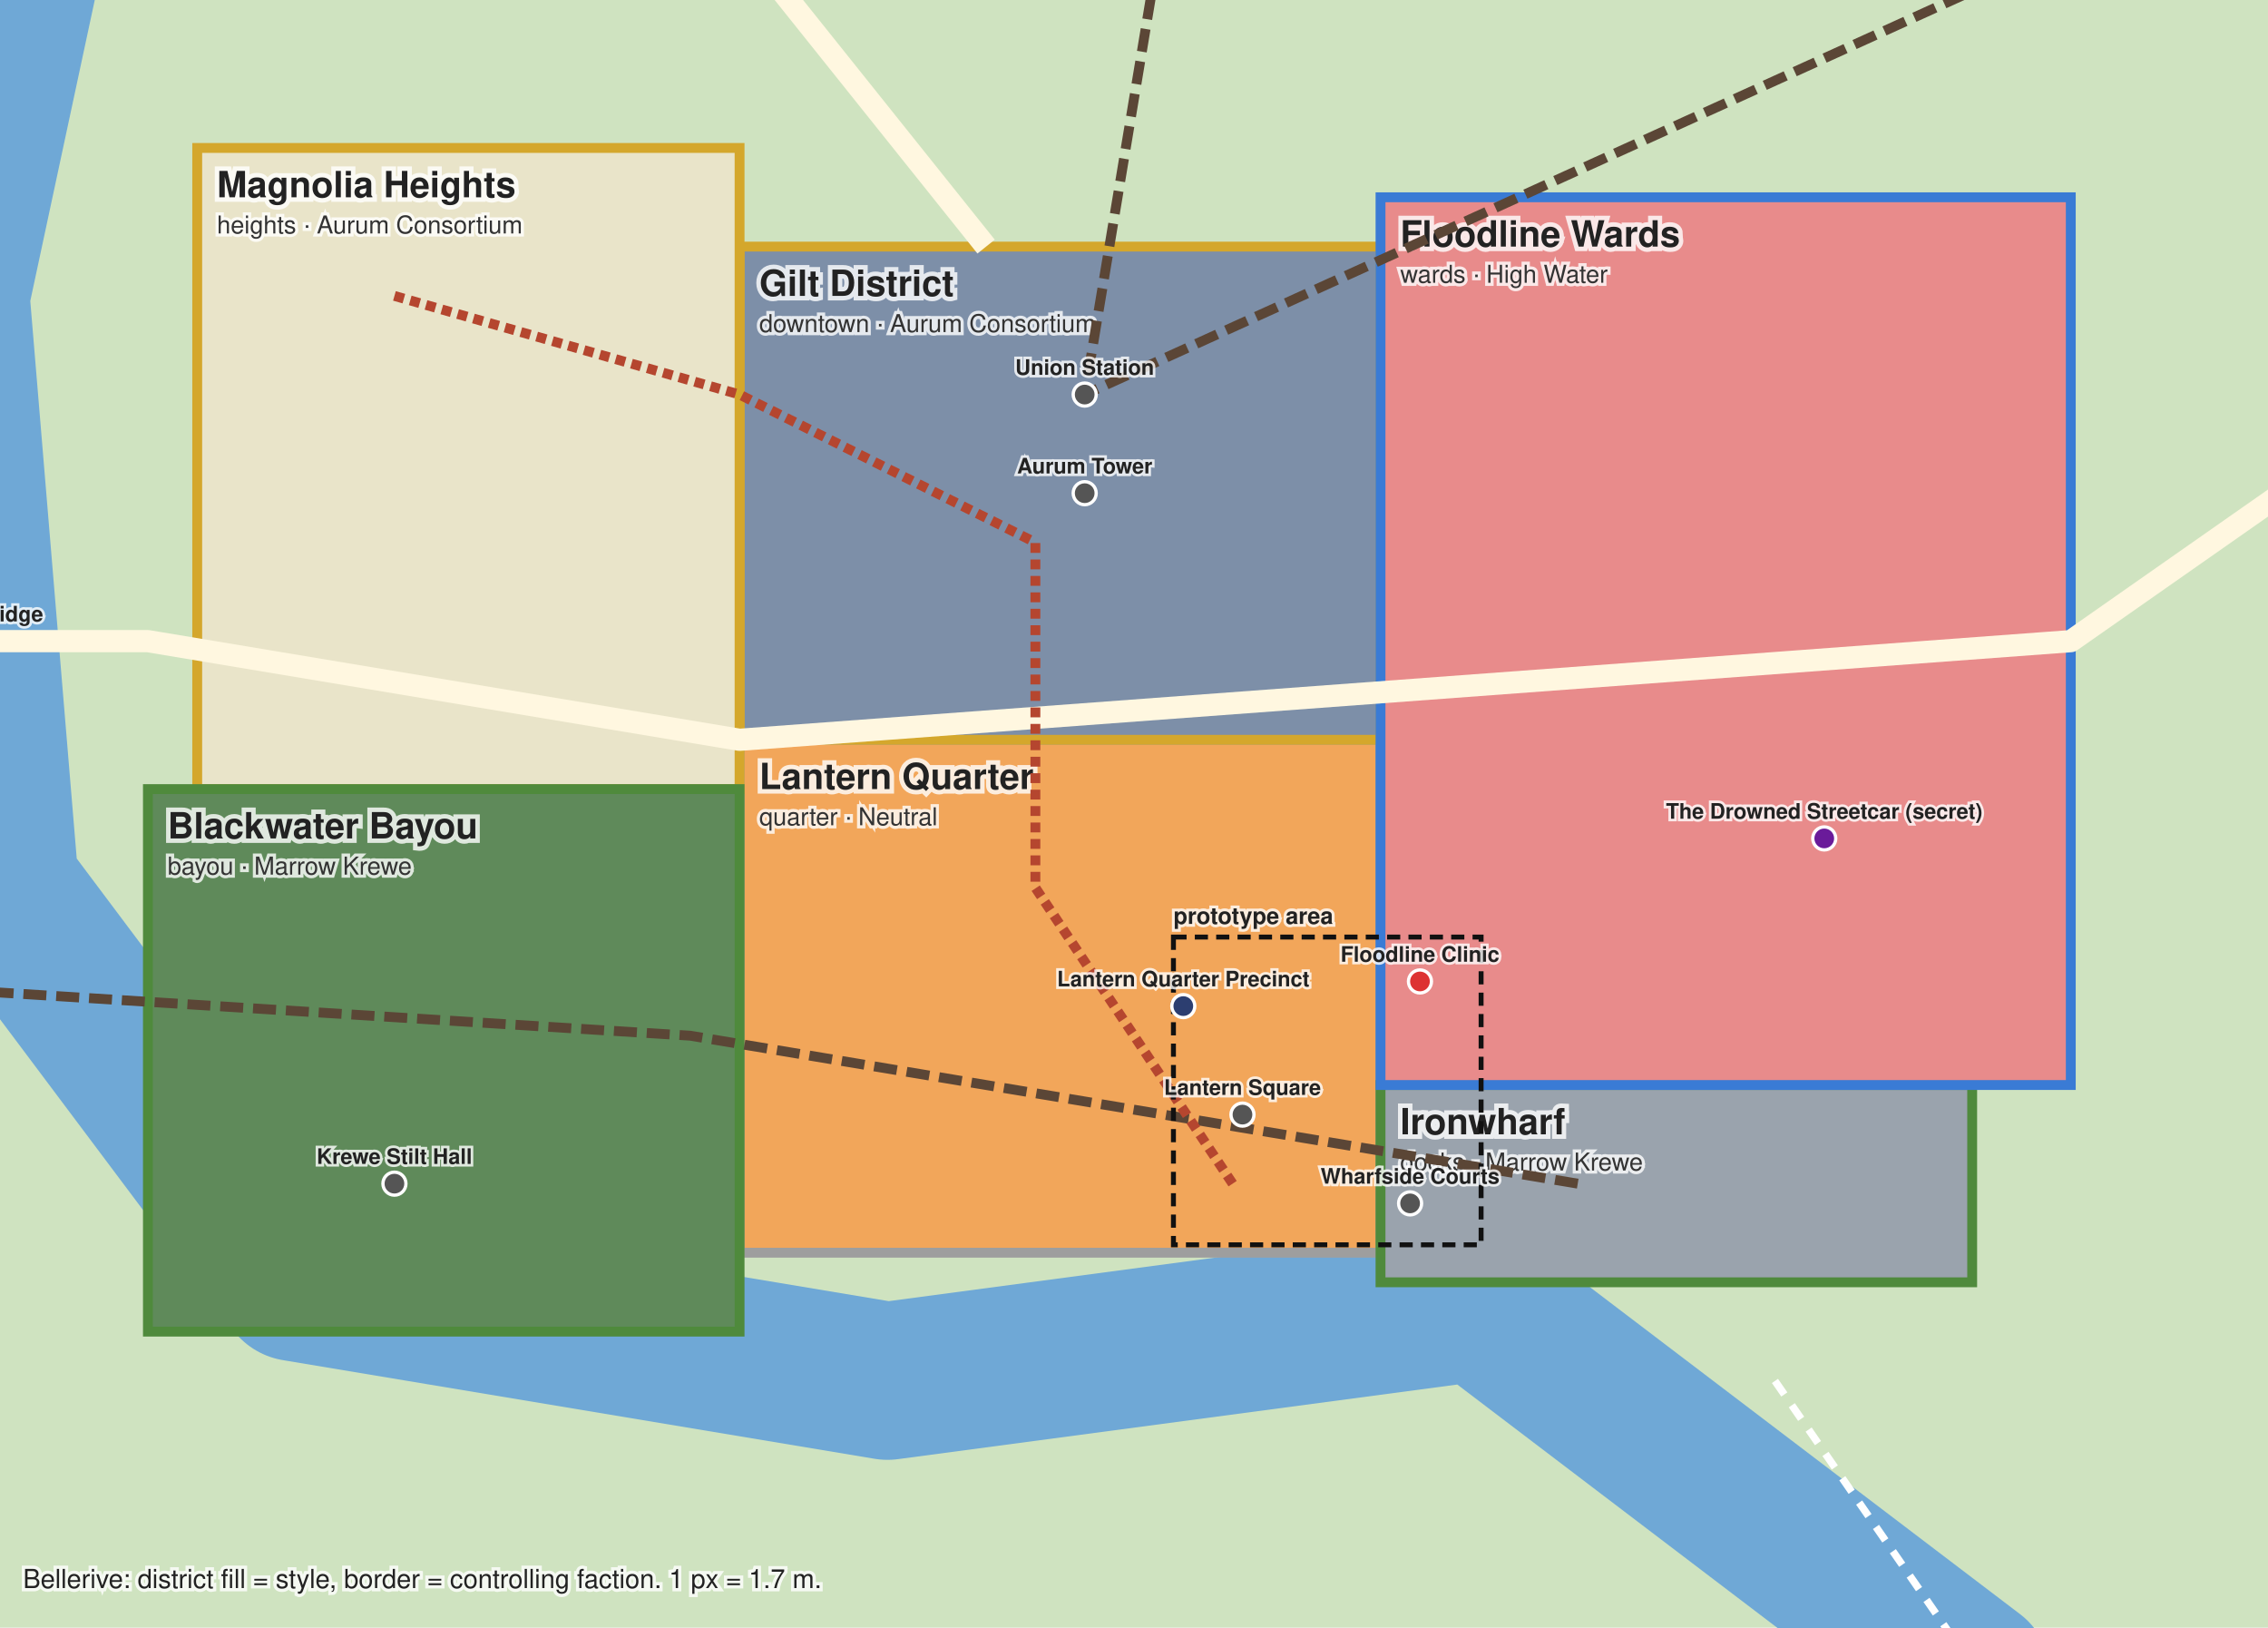
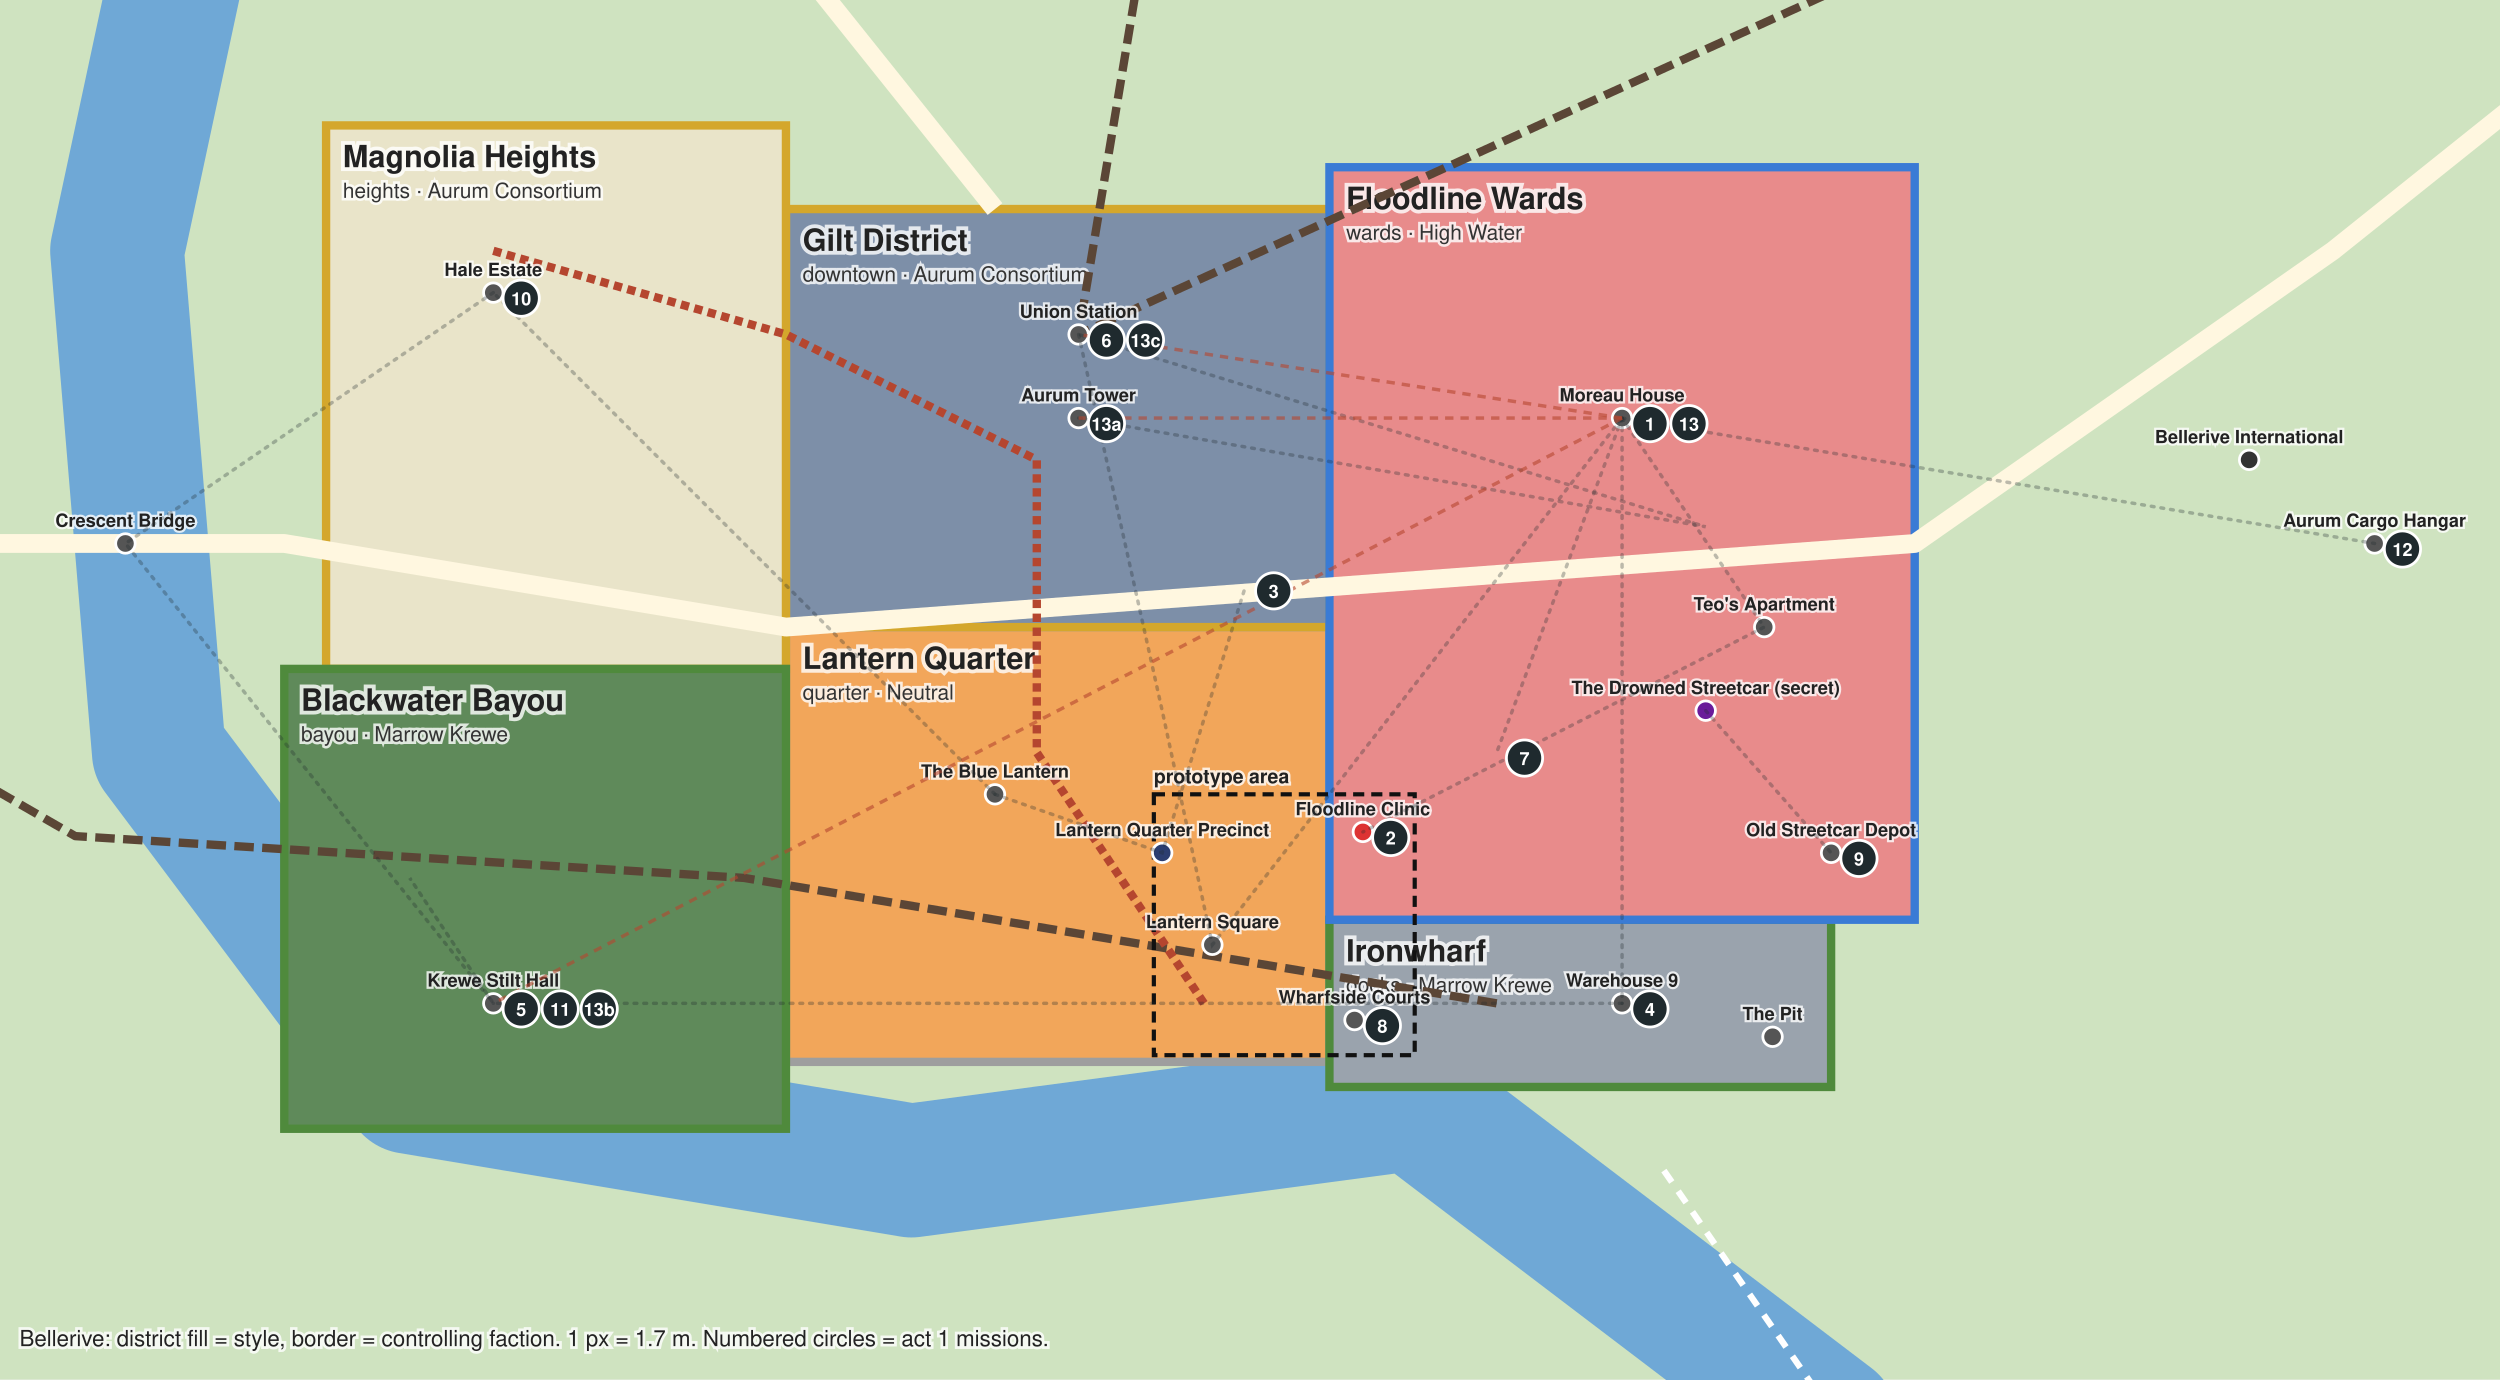
- <svg xmlns="http://www.w3.org/2000/svg" viewBox="0 0 1380 990" width="1380" height="990">
-   <rect width="1380.0" height="990.0" fill="#cfe3c0" />
-   <polygon points="-2040.0,1320.0 -1320.0,1110.0 -480.0,1170.0 120.0,1380.0 1320.0,1350.0 1800.0,960.0 2100.0,480.0 2340.0,-240.0 2520.0,-1140.0 2760.0,-1560.0 2760.0,1560.0 -2040.0,1560.0" fill="#6fa8d6" />
-   <polygon points="-180.0,-1020.0 60.0,-1170.0 420.0,-1110.0 540.0,-870.0 330.0,-630.0 0.0,-660.0" fill="#6fa8d6" />
-   <polyline points="180.0,-660.0 60.0,-240.0 -30.0,180.0 0.0,540.0 180.0,780.0 540.0,840.0 900.0,792.0 1200.0,1020.0 1380.0,1350.0" fill="none" stroke="#6fa8d6" stroke-width="96.0" stroke-linejoin="round" />
-   <rect x="450.0" y="450.0" width="390.0" height="312.0" fill="#f2a65a" stroke="#9e9e9e" stroke-width="6" data-kind="district" data-id="lantern_quarter" data-phase="1" />
-   <text x="462.0" y="480.0" font-size="22" font-weight="800" fill="#222" text-anchor="start" font-family="Helvetica, Arial, sans-serif" paint-order="stroke" stroke="#fff" stroke-width="5.5" stroke-opacity="0.8">Lantern Quarter</text>
-   <text x="462.0" y="502.0" font-size="15" font-weight="500" fill="#333" text-anchor="start" font-family="Helvetica, Arial, sans-serif" paint-order="stroke" stroke="#fff" stroke-width="3.8" stroke-opacity="0.8">quarter · Neutral</text>
-   <rect x="840.0" y="660.0" width="360.0" height="120.0" fill="#9aa3ad" stroke="#4f8a3c" stroke-width="6" data-kind="district" data-id="ironwharf" data-phase="1" />
-   <text x="852.0" y="690.0" font-size="22" font-weight="800" fill="#222" text-anchor="start" font-family="Helvetica, Arial, sans-serif" paint-order="stroke" stroke="#fff" stroke-width="5.5" stroke-opacity="0.8">Ironwharf</text>
-   <text x="852.0" y="712.0" font-size="15" font-weight="500" fill="#333" text-anchor="start" font-family="Helvetica, Arial, sans-serif" paint-order="stroke" stroke="#fff" stroke-width="3.8" stroke-opacity="0.8">docks · Marrow Krewe</text>
-   <rect x="450.0" y="150.0" width="390.0" height="300.0" fill="#7d8fa8" stroke="#d4a72c" stroke-width="6" data-kind="district" data-id="gilt_district" data-phase="1" />
-   <text x="462.0" y="180.0" font-size="22" font-weight="800" fill="#222" text-anchor="start" font-family="Helvetica, Arial, sans-serif" paint-order="stroke" stroke="#fff" stroke-width="5.5" stroke-opacity="0.8">Gilt District</text>
-   <text x="462.0" y="202.0" font-size="15" font-weight="500" fill="#333" text-anchor="start" font-family="Helvetica, Arial, sans-serif" paint-order="stroke" stroke="#fff" stroke-width="3.8" stroke-opacity="0.8">downtown · Aurum Consortium</text>
-   <rect x="120.0" y="90.0" width="330.0" height="390.0" fill="#e9e4c9" stroke="#d4a72c" stroke-width="6" data-kind="district" data-id="magnolia_heights" data-phase="1" />
-   <text x="132.0" y="120.0" font-size="22" font-weight="800" fill="#222" text-anchor="start" font-family="Helvetica, Arial, sans-serif" paint-order="stroke" stroke="#fff" stroke-width="5.5" stroke-opacity="0.8">Magnolia Heights</text>
-   <text x="132.0" y="142.0" font-size="15" font-weight="500" fill="#333" text-anchor="start" font-family="Helvetica, Arial, sans-serif" paint-order="stroke" stroke="#fff" stroke-width="3.8" stroke-opacity="0.8">heights · Aurum Consortium</text>
-   <rect x="840.0" y="120.0" width="420.0" height="540.0" fill="#e88b8b" stroke="#3a7bd5" stroke-width="6" data-kind="district" data-id="floodline_wards" data-phase="1" />
-   <text x="852.0" y="150.0" font-size="22" font-weight="800" fill="#222" text-anchor="start" font-family="Helvetica, Arial, sans-serif" paint-order="stroke" stroke="#fff" stroke-width="5.5" stroke-opacity="0.8">Floodline Wards</text>
-   <text x="852.0" y="172.0" font-size="15" font-weight="500" fill="#333" text-anchor="start" font-family="Helvetica, Arial, sans-serif" paint-order="stroke" stroke="#fff" stroke-width="3.8" stroke-opacity="0.8">wards · High Water</text>
-   <rect x="90.0" y="480.0" width="360.0" height="330.0" fill="#5f8a5a" stroke="#4f8a3c" stroke-width="6" data-kind="district" data-id="blackwater_bayou" data-phase="1" />
-   <text x="102.0" y="510.0" font-size="22" font-weight="800" fill="#222" text-anchor="start" font-family="Helvetica, Arial, sans-serif" paint-order="stroke" stroke="#fff" stroke-width="5.5" stroke-opacity="0.8">Blackwater Bayou</text>
-   <text x="102.0" y="532.0" font-size="15" font-weight="500" fill="#333" text-anchor="start" font-family="Helvetica, Arial, sans-serif" paint-order="stroke" stroke="#fff" stroke-width="3.8" stroke-opacity="0.8">bayou · Marrow Krewe</text>
-   <polyline points="-1980.0,630.0 -1140.0,510.0 -480.0,390.0 90.0,390.0 450.0,450.0 1260.0,390.0 1560.0,180.0 1860.0,-60.0 2010.0,-300.0" fill="none" stroke="#fff7e0" stroke-width="13.5" stroke-linejoin="round" />
-   <polyline points="-1260.0,-870.0 -870.0,-630.0 -450.0,-810.0 -120.0,-450.0 360.0,-150.0 600.0,150.0" fill="none" stroke="#fff7e0" stroke-width="13.5" stroke-linejoin="round" />
-   <polyline points="-810.0,-1500.0 -420.0,-1560.0 60.0,-1470.0 660.0,-1170.0 1260.0,-1050.0 1740.0,-870.0" fill="none" stroke="#fff7e0" stroke-width="13.5" stroke-linejoin="round" />
-   <polyline points="-1290.0,-1020.0 -870.0,-630.0 -240.0,-390.0 570.0,-690.0 720.0,-120.0 660.0,240.0 1320.0,-60.0 1800.0,-480.0 2070.0,-660.0" fill="none" stroke="#5b4636" stroke-width="6.0" stroke-linejoin="round" stroke-dasharray="14 6" />
-   <polyline points="960.0,720.0 420.0,630.0 -60.0,600.0 -840.0,150.0 -1560.0,-420.0" fill="none" stroke="#5b4636" stroke-width="6.0" stroke-linejoin="round" stroke-dasharray="14 6" />
-   <polyline points="750.0,720.0 630.0,540.0 630.0,330.0 450.0,240.0 240.0,180.0" fill="none" stroke="#b5462f" stroke-width="6.0" stroke-linejoin="round" stroke-dasharray="6 4" />
-   <polyline points="1830.0,-270.0 2070.0,-630.0 2250.0,-810.0" fill="none" stroke="#7b4fa0" stroke-width="6.0" stroke-linejoin="round" stroke-dasharray="6 4" />
-   <polyline points="-1290.0,-1560.0 -1290.0,-960.0" fill="none" stroke="#7b4fa0" stroke-width="6.0" stroke-linejoin="round" stroke-dasharray="6 4" />
-   <polyline points="2130.0,-150.0 2250.0,360.0 2190.0,960.0" fill="none" stroke="#ffffff" stroke-width="4.5" stroke-linejoin="round" stroke-dasharray="10 8" />
-   <polyline points="1080.0,840.0 1350.0,1230.0 1800.0,1230.0 2010.0,1110.0" fill="none" stroke="#ffffff" stroke-width="4.5" stroke-linejoin="round" stroke-dasharray="10 8" />
-   <rect x="714.0" y="570.0" width="187.2" height="187.2" fill="none" stroke="#111" stroke-width="3" stroke-dasharray="8 5" />
-   <text x="714.0" y="562.0" font-size="14" font-weight="700" fill="#222" text-anchor="start" font-family="Helvetica, Arial, sans-serif" paint-order="stroke" stroke="#fff" stroke-width="3.5" stroke-opacity="0.8">prototype area</text>
-   <circle cx="720.0" cy="612.0" r="7" fill="#2c3e70" stroke="#fff" stroke-width="2" data-kind="landmark" data-id="bpd_lantern" data-phase="1" />
-   <text x="720.0" y="600.0" font-size="13" font-weight="600" fill="#222" text-anchor="middle" font-family="Helvetica, Arial, sans-serif" paint-order="stroke" stroke="#fff" stroke-width="3.2" stroke-opacity="0.8">Lantern Quarter Precinct</text>
-   <circle cx="756.0" cy="678.0" r="7" fill="#555" stroke="#fff" stroke-width="2" data-kind="landmark" data-id="lantern_square" data-phase="1" />
-   <text x="756.0" y="666.0" font-size="13" font-weight="600" fill="#222" text-anchor="middle" font-family="Helvetica, Arial, sans-serif" paint-order="stroke" stroke="#fff" stroke-width="3.2" stroke-opacity="0.8">Lantern Square</text>
-   <circle cx="864.0" cy="597.0" r="7" fill="#d33" stroke="#fff" stroke-width="2" data-kind="landmark" data-id="floodline_clinic" data-phase="1" />
-   <text x="864.0" y="585.0" font-size="13" font-weight="600" fill="#222" text-anchor="middle" font-family="Helvetica, Arial, sans-serif" paint-order="stroke" stroke="#fff" stroke-width="3.2" stroke-opacity="0.8">Floodline Clinic</text>
-   <circle cx="858.0" cy="732.0" r="7" fill="#555" stroke="#fff" stroke-width="2" data-kind="landmark" data-id="wharfside_courts" data-phase="1" />
-   <text x="858.0" y="720.0" font-size="13" font-weight="600" fill="#222" text-anchor="middle" font-family="Helvetica, Arial, sans-serif" paint-order="stroke" stroke="#fff" stroke-width="3.2" stroke-opacity="0.8">Wharfside Courts</text>
-   <circle cx="660.0" cy="300.0" r="7" fill="#555" stroke="#fff" stroke-width="2" data-kind="landmark" data-id="aurum_tower" data-phase="1" />
-   <text x="660.0" y="288.0" font-size="13" font-weight="600" fill="#222" text-anchor="middle" font-family="Helvetica, Arial, sans-serif" paint-order="stroke" stroke="#fff" stroke-width="3.2" stroke-opacity="0.8">Aurum Tower</text>
-   <circle cx="660.0" cy="240.0" r="7" fill="#555" stroke="#fff" stroke-width="2" data-kind="landmark" data-id="union_station" data-phase="1" />
-   <text x="660.0" y="228.0" font-size="13" font-weight="600" fill="#222" text-anchor="middle" font-family="Helvetica, Arial, sans-serif" paint-order="stroke" stroke="#fff" stroke-width="3.2" stroke-opacity="0.8">Union Station</text>
-   <circle cx="-24.0" cy="390.0" r="7" fill="#555" stroke="#fff" stroke-width="2" data-kind="landmark" data-id="crescent_bridge" data-phase="1" />
-   <text x="-24.0" y="378.0" font-size="13" font-weight="600" fill="#222" text-anchor="middle" font-family="Helvetica, Arial, sans-serif" paint-order="stroke" stroke="#fff" stroke-width="3.2" stroke-opacity="0.8">Crescent Bridge</text>
-   <circle cx="240.0" cy="720.0" r="7" fill="#555" stroke="#fff" stroke-width="2" data-kind="landmark" data-id="krewe_hall" data-phase="1" />
-   <text x="240.0" y="708.0" font-size="13" font-weight="600" fill="#222" text-anchor="middle" font-family="Helvetica, Arial, sans-serif" paint-order="stroke" stroke="#fff" stroke-width="3.2" stroke-opacity="0.8">Krewe Stilt Hall</text>
-   <circle cx="1110.0" cy="510.0" r="7" fill="#6a1b9a" stroke="#fff" stroke-width="2" data-kind="landmark" data-id="drowned_streetcar" data-phase="1" />
-   <text x="1110.0" y="498.0" font-size="13" font-weight="600" fill="#222" text-anchor="middle" font-family="Helvetica, Arial, sans-serif" paint-order="stroke" stroke="#fff" stroke-width="3.2" stroke-opacity="0.8">The Drowned Streetcar (secret)</text>
-   <text x="14.0" y="966.0" font-size="16" font-weight="500" fill="#222" text-anchor="start" font-family="Helvetica, Arial, sans-serif" paint-order="stroke" stroke="#fff" stroke-width="4.0" stroke-opacity="0.8">Bellerive: district fill = style, border = controlling faction. 1 px = 1.7 m.</text>
+ <svg xmlns="http://www.w3.org/2000/svg" viewBox="0 0 1794 990" width="1794" height="990">
+   <rect width="1794.0" height="990.0" fill="#cfe3c0" />
+   <polygon points="-1926.0,1320.0 -1206.0,1110.0 -366.0,1170.0 234.0,1380.0 1434.0,1350.0 1914.0,960.0 2214.0,480.0 2454.0,-240.0 2634.0,-1140.0 2874.0,-1560.0 2874.0,1560.0 -1926.0,1560.0" fill="#6fa8d6" />
+   <polygon points="-66.0,-1020.0 174.0,-1170.0 534.0,-1110.0 654.0,-870.0 444.0,-630.0 114.0,-660.0" fill="#6fa8d6" />
+   <polyline points="294.0,-660.0 174.0,-240.0 84.0,180.0 114.0,540.0 294.0,780.0 654.0,840.0 1014.0,792.0 1314.0,1020.0 1494.0,1350.0" fill="none" stroke="#6fa8d6" stroke-width="96.0" stroke-linejoin="round" />
+   <rect x="564.0" y="450.0" width="390.0" height="312.0" fill="#f2a65a" stroke="#9e9e9e" stroke-width="6" data-kind="district" data-id="lantern_quarter" data-phase="1" />
+   <text x="576.0" y="480.0" font-size="22" font-weight="800" fill="#222" text-anchor="start" font-family="Helvetica, Arial, sans-serif" paint-order="stroke" stroke="#fff" stroke-width="5.5" stroke-opacity="0.8">Lantern Quarter</text>
+   <text x="576.0" y="502.0" font-size="15" font-weight="500" fill="#333" text-anchor="start" font-family="Helvetica, Arial, sans-serif" paint-order="stroke" stroke="#fff" stroke-width="3.8" stroke-opacity="0.8">quarter · Neutral</text>
+   <rect x="954.0" y="660.0" width="360.0" height="120.0" fill="#9aa3ad" stroke="#4f8a3c" stroke-width="6" data-kind="district" data-id="ironwharf" data-phase="1" />
+   <text x="966.0" y="690.0" font-size="22" font-weight="800" fill="#222" text-anchor="start" font-family="Helvetica, Arial, sans-serif" paint-order="stroke" stroke="#fff" stroke-width="5.5" stroke-opacity="0.8">Ironwharf</text>
+   <text x="966.0" y="712.0" font-size="15" font-weight="500" fill="#333" text-anchor="start" font-family="Helvetica, Arial, sans-serif" paint-order="stroke" stroke="#fff" stroke-width="3.8" stroke-opacity="0.8">docks · Marrow Krewe</text>
+   <rect x="564.0" y="150.0" width="390.0" height="300.0" fill="#7d8fa8" stroke="#d4a72c" stroke-width="6" data-kind="district" data-id="gilt_district" data-phase="1" />
+   <text x="576.0" y="180.0" font-size="22" font-weight="800" fill="#222" text-anchor="start" font-family="Helvetica, Arial, sans-serif" paint-order="stroke" stroke="#fff" stroke-width="5.5" stroke-opacity="0.8">Gilt District</text>
+   <text x="576.0" y="202.0" font-size="15" font-weight="500" fill="#333" text-anchor="start" font-family="Helvetica, Arial, sans-serif" paint-order="stroke" stroke="#fff" stroke-width="3.8" stroke-opacity="0.8">downtown · Aurum Consortium</text>
+   <rect x="234.0" y="90.0" width="330.0" height="390.0" fill="#e9e4c9" stroke="#d4a72c" stroke-width="6" data-kind="district" data-id="magnolia_heights" data-phase="1" />
+   <text x="246.0" y="120.0" font-size="22" font-weight="800" fill="#222" text-anchor="start" font-family="Helvetica, Arial, sans-serif" paint-order="stroke" stroke="#fff" stroke-width="5.5" stroke-opacity="0.8">Magnolia Heights</text>
+   <text x="246.0" y="142.0" font-size="15" font-weight="500" fill="#333" text-anchor="start" font-family="Helvetica, Arial, sans-serif" paint-order="stroke" stroke="#fff" stroke-width="3.8" stroke-opacity="0.8">heights · Aurum Consortium</text>
+   <rect x="954.0" y="120.0" width="420.0" height="540.0" fill="#e88b8b" stroke="#3a7bd5" stroke-width="6" data-kind="district" data-id="floodline_wards" data-phase="1" />
+   <text x="966.0" y="150.0" font-size="22" font-weight="800" fill="#222" text-anchor="start" font-family="Helvetica, Arial, sans-serif" paint-order="stroke" stroke="#fff" stroke-width="5.5" stroke-opacity="0.8">Floodline Wards</text>
+   <text x="966.0" y="172.0" font-size="15" font-weight="500" fill="#333" text-anchor="start" font-family="Helvetica, Arial, sans-serif" paint-order="stroke" stroke="#fff" stroke-width="3.8" stroke-opacity="0.8">wards · High Water</text>
+   <rect x="204.0" y="480.0" width="360.0" height="330.0" fill="#5f8a5a" stroke="#4f8a3c" stroke-width="6" data-kind="district" data-id="blackwater_bayou" data-phase="1" />
+   <text x="216.0" y="510.0" font-size="22" font-weight="800" fill="#222" text-anchor="start" font-family="Helvetica, Arial, sans-serif" paint-order="stroke" stroke="#fff" stroke-width="5.5" stroke-opacity="0.8">Blackwater Bayou</text>
+   <text x="216.0" y="532.0" font-size="15" font-weight="500" fill="#333" text-anchor="start" font-family="Helvetica, Arial, sans-serif" paint-order="stroke" stroke="#fff" stroke-width="3.8" stroke-opacity="0.8">bayou · Marrow Krewe</text>
+   <polyline points="-1866.0,630.0 -1026.0,510.0 -366.0,390.0 204.0,390.0 564.0,450.0 1374.0,390.0 1674.0,180.0 1974.0,-60.0 2124.0,-300.0" fill="none" stroke="#fff7e0" stroke-width="13.5" stroke-linejoin="round" />
+   <polyline points="-1146.0,-870.0 -756.0,-630.0 -336.0,-810.0 -6.0,-450.0 474.0,-150.0 714.0,150.0" fill="none" stroke="#fff7e0" stroke-width="13.5" stroke-linejoin="round" />
+   <polyline points="-696.0,-1500.0 -306.0,-1560.0 174.0,-1470.0 774.0,-1170.0 1374.0,-1050.0 1854.0,-870.0" fill="none" stroke="#fff7e0" stroke-width="13.5" stroke-linejoin="round" />
+   <polyline points="-1176.0,-1020.0 -756.0,-630.0 -126.0,-390.0 684.0,-690.0 834.0,-120.0 774.0,240.0 1434.0,-60.0 1914.0,-480.0 2184.0,-660.0" fill="none" stroke="#5b4636" stroke-width="6.0" stroke-linejoin="round" stroke-dasharray="14 6" />
+   <polyline points="1074.0,720.0 534.0,630.0 54.0,600.0 -726.0,150.0 -1446.0,-420.0" fill="none" stroke="#5b4636" stroke-width="6.0" stroke-linejoin="round" stroke-dasharray="14 6" />
+   <polyline points="864.0,720.0 744.0,540.0 744.0,330.0 564.0,240.0 354.0,180.0" fill="none" stroke="#b5462f" stroke-width="6.0" stroke-linejoin="round" stroke-dasharray="6 4" />
+   <polyline points="1944.0,-270.0 2184.0,-630.0 2364.0,-810.0" fill="none" stroke="#7b4fa0" stroke-width="6.0" stroke-linejoin="round" stroke-dasharray="6 4" />
+   <polyline points="-1176.0,-1560.0 -1176.0,-960.0" fill="none" stroke="#7b4fa0" stroke-width="6.0" stroke-linejoin="round" stroke-dasharray="6 4" />
+   <polyline points="2244.0,-150.0 2364.0,360.0 2304.0,960.0" fill="none" stroke="#ffffff" stroke-width="4.5" stroke-linejoin="round" stroke-dasharray="10 8" />
+   <polyline points="1194.0,840.0 1464.0,1230.0 1914.0,1230.0 2124.0,1110.0" fill="none" stroke="#ffffff" stroke-width="4.5" stroke-linejoin="round" stroke-dasharray="10 8" />
+   <rect x="828.0" y="570.0" width="187.2" height="187.2" fill="none" stroke="#111" stroke-width="3" stroke-dasharray="8 5" />
+   <text x="828.0" y="562.0" font-size="14" font-weight="700" fill="#222" text-anchor="start" font-family="Helvetica, Arial, sans-serif" paint-order="stroke" stroke="#fff" stroke-width="3.5" stroke-opacity="0.8">prototype area</text>
+   <circle cx="834.0" cy="612.0" r="7" fill="#2c3e70" stroke="#fff" stroke-width="2" data-kind="landmark" data-id="bpd_lantern" data-phase="1" />
+   <text x="834.0" y="600.0" font-size="13" font-weight="600" fill="#222" text-anchor="middle" font-family="Helvetica, Arial, sans-serif" paint-order="stroke" stroke="#fff" stroke-width="3.2" stroke-opacity="0.8">Lantern Quarter Precinct</text>
+   <circle cx="870.0" cy="678.0" r="7" fill="#555" stroke="#fff" stroke-width="2" data-kind="landmark" data-id="lantern_square" data-phase="1" />
+   <text x="870.0" y="666.0" font-size="13" font-weight="600" fill="#222" text-anchor="middle" font-family="Helvetica, Arial, sans-serif" paint-order="stroke" stroke="#fff" stroke-width="3.2" stroke-opacity="0.8">Lantern Square</text>
+   <circle cx="978.0" cy="597.0" r="7" fill="#d33" stroke="#fff" stroke-width="2" data-kind="landmark" data-id="floodline_clinic" data-phase="1" />
+   <text x="978.0" y="585.0" font-size="13" font-weight="600" fill="#222" text-anchor="middle" font-family="Helvetica, Arial, sans-serif" paint-order="stroke" stroke="#fff" stroke-width="3.2" stroke-opacity="0.8">Floodline Clinic</text>
+   <circle cx="972.0" cy="732.0" r="7" fill="#555" stroke="#fff" stroke-width="2" data-kind="landmark" data-id="wharfside_courts" data-phase="1" />
+   <text x="972.0" y="720.0" font-size="13" font-weight="600" fill="#222" text-anchor="middle" font-family="Helvetica, Arial, sans-serif" paint-order="stroke" stroke="#fff" stroke-width="3.2" stroke-opacity="0.8">Wharfside Courts</text>
+   <circle cx="774.0" cy="300.0" r="7" fill="#555" stroke="#fff" stroke-width="2" data-kind="landmark" data-id="aurum_tower" data-phase="1" />
+   <text x="774.0" y="288.0" font-size="13" font-weight="600" fill="#222" text-anchor="middle" font-family="Helvetica, Arial, sans-serif" paint-order="stroke" stroke="#fff" stroke-width="3.2" stroke-opacity="0.8">Aurum Tower</text>
+   <circle cx="774.0" cy="240.0" r="7" fill="#555" stroke="#fff" stroke-width="2" data-kind="landmark" data-id="union_station" data-phase="1" />
+   <text x="774.0" y="228.0" font-size="13" font-weight="600" fill="#222" text-anchor="middle" font-family="Helvetica, Arial, sans-serif" paint-order="stroke" stroke="#fff" stroke-width="3.2" stroke-opacity="0.8">Union Station</text>
+   <circle cx="90.0" cy="390.0" r="7" fill="#555" stroke="#fff" stroke-width="2" data-kind="landmark" data-id="crescent_bridge" data-phase="1" />
+   <text x="90.0" y="378.0" font-size="13" font-weight="600" fill="#222" text-anchor="middle" font-family="Helvetica, Arial, sans-serif" paint-order="stroke" stroke="#fff" stroke-width="3.2" stroke-opacity="0.8">Crescent Bridge</text>
+   <circle cx="354.0" cy="720.0" r="7" fill="#555" stroke="#fff" stroke-width="2" data-kind="landmark" data-id="krewe_hall" data-phase="1" />
+   <text x="354.0" y="708.0" font-size="13" font-weight="600" fill="#222" text-anchor="middle" font-family="Helvetica, Arial, sans-serif" paint-order="stroke" stroke="#fff" stroke-width="3.2" stroke-opacity="0.8">Krewe Stilt Hall</text>
+   <circle cx="1164.0" cy="300.0" r="7" fill="#555" stroke="#fff" stroke-width="2" data-kind="landmark" data-id="moreau_house" data-phase="1" />
+   <text x="1164.0" y="288.0" font-size="13" font-weight="600" fill="#222" text-anchor="middle" font-family="Helvetica, Arial, sans-serif" paint-order="stroke" stroke="#fff" stroke-width="3.2" stroke-opacity="0.8">Moreau House</text>
+   <circle cx="1266.0" cy="450.0" r="7" fill="#555" stroke="#fff" stroke-width="2" data-kind="landmark" data-id="teo_apartment" data-phase="1" />
+   <text x="1266.0" y="438.0" font-size="13" font-weight="600" fill="#222" text-anchor="middle" font-family="Helvetica, Arial, sans-serif" paint-order="stroke" stroke="#fff" stroke-width="3.2" stroke-opacity="0.8">Teo's Apartment</text>
+   <circle cx="714.0" cy="570.0" r="7" fill="#555" stroke="#fff" stroke-width="2" data-kind="landmark" data-id="blue_lantern" data-phase="1" />
+   <text x="714.0" y="558.0" font-size="13" font-weight="600" fill="#222" text-anchor="middle" font-family="Helvetica, Arial, sans-serif" paint-order="stroke" stroke="#fff" stroke-width="3.2" stroke-opacity="0.8">The Blue Lantern</text>
+   <circle cx="1164.0" cy="720.0" r="7" fill="#555" stroke="#fff" stroke-width="2" data-kind="landmark" data-id="warehouse_9" data-phase="1" />
+   <text x="1164.0" y="708.0" font-size="13" font-weight="600" fill="#222" text-anchor="middle" font-family="Helvetica, Arial, sans-serif" paint-order="stroke" stroke="#fff" stroke-width="3.2" stroke-opacity="0.8">Warehouse 9</text>
+   <circle cx="1272.0" cy="744.0" r="7" fill="#555" stroke="#fff" stroke-width="2" data-kind="landmark" data-id="the_pit" data-phase="1" />
+   <text x="1272.0" y="732.0" font-size="13" font-weight="600" fill="#222" text-anchor="middle" font-family="Helvetica, Arial, sans-serif" paint-order="stroke" stroke="#fff" stroke-width="3.2" stroke-opacity="0.8">The Pit</text>
+   <circle cx="354.0" cy="210.0" r="7" fill="#555" stroke="#fff" stroke-width="2" data-kind="landmark" data-id="hale_estate" data-phase="1" />
+   <text x="354.0" y="198.0" font-size="13" font-weight="600" fill="#222" text-anchor="middle" font-family="Helvetica, Arial, sans-serif" paint-order="stroke" stroke="#fff" stroke-width="3.2" stroke-opacity="0.8">Hale Estate</text>
+   <circle cx="1314.0" cy="612.0" r="7" fill="#555" stroke="#fff" stroke-width="2" data-kind="landmark" data-id="streetcar_depot" data-phase="1" />
+   <text x="1314.0" y="600.0" font-size="13" font-weight="600" fill="#222" text-anchor="middle" font-family="Helvetica, Arial, sans-serif" paint-order="stroke" stroke="#fff" stroke-width="3.2" stroke-opacity="0.8">Old Streetcar Depot</text>
+   <circle cx="1704.0" cy="390.0" r="7" fill="#555" stroke="#fff" stroke-width="2" data-kind="landmark" data-id="aurum_hangar" data-phase="1" />
+   <text x="1704.0" y="378.0" font-size="13" font-weight="600" fill="#222" text-anchor="middle" font-family="Helvetica, Arial, sans-serif" paint-order="stroke" stroke="#fff" stroke-width="3.2" stroke-opacity="0.8">Aurum Cargo Hangar</text>
+   <circle cx="1614.0" cy="330.0" r="7" fill="#333" stroke="#fff" stroke-width="2" data-kind="landmark" data-id="bellerive_airport" data-phase="1" />
+   <text x="1614.0" y="318.0" font-size="13" font-weight="600" fill="#222" text-anchor="middle" font-family="Helvetica, Arial, sans-serif" paint-order="stroke" stroke="#fff" stroke-width="3.2" stroke-opacity="0.8">Bellerive International</text>
+   <circle cx="1224.0" cy="510.0" r="7" fill="#6a1b9a" stroke="#fff" stroke-width="2" data-kind="landmark" data-id="drowned_streetcar" data-phase="1" />
+   <text x="1224.0" y="498.0" font-size="13" font-weight="600" fill="#222" text-anchor="middle" font-family="Helvetica, Arial, sans-serif" paint-order="stroke" stroke="#fff" stroke-width="3.2" stroke-opacity="0.8">The Drowned Streetcar (secret)</text>
+   <polyline points="774.0,240.0 834.0,510.0 870.0,678.0 1164.0,300.0" fill="none" stroke="#1f2a2e" stroke-opacity="0.3" stroke-width="2.5" stroke-dasharray="2 5" stroke-linecap="round" />
+   <polyline points="1164.0,300.0 1266.0,450.0 978.0,597.0" fill="none" stroke="#1f2a2e" stroke-opacity="0.3" stroke-width="2.5" stroke-dasharray="2 5" stroke-linecap="round" />
+   <polyline points="714.0,570.0 834.0,612.0 894.0,420.0" fill="none" stroke="#1f2a2e" stroke-opacity="0.3" stroke-width="2.5" stroke-dasharray="2 5" stroke-linecap="round" />
+   <polyline points="1164.0,300.0 1164.0,720.0" fill="none" stroke="#1f2a2e" stroke-opacity="0.3" stroke-width="2.5" stroke-dasharray="2 5" stroke-linecap="round" />
+   <polyline points="1164.0,720.0 354.0,720.0 294.0,630.0 354.0,720.0" fill="none" stroke="#1f2a2e" stroke-opacity="0.3" stroke-width="2.5" stroke-dasharray="2 5" stroke-linecap="round" />
+   <polyline points="774.0,300.0 1224.0,378.0 774.0,240.0" fill="none" stroke="#1f2a2e" stroke-opacity="0.3" stroke-width="2.5" stroke-dasharray="2 5" stroke-linecap="round" />
+   <polyline points="1164.0,300.0 1074.0,540.0" fill="none" stroke="#1f2a2e" stroke-opacity="0.3" stroke-width="2.5" stroke-dasharray="2 5" stroke-linecap="round" />
+   <polyline points="1224.0,510.0 1314.0,612.0" fill="none" stroke="#1f2a2e" stroke-opacity="0.3" stroke-width="2.5" stroke-dasharray="2 5" stroke-linecap="round" />
+   <polyline points="714.0,570.0 354.0,210.0" fill="none" stroke="#1f2a2e" stroke-opacity="0.3" stroke-width="2.5" stroke-dasharray="2 5" stroke-linecap="round" />
+   <polyline points="354.0,210.0 90.0,390.0 354.0,720.0" fill="none" stroke="#1f2a2e" stroke-opacity="0.3" stroke-width="2.5" stroke-dasharray="2 5" stroke-linecap="round" />
+   <polyline points="1164.0,300.0 1704.0,390.0" fill="none" stroke="#1f2a2e" stroke-opacity="0.3" stroke-width="2.5" stroke-dasharray="2 5" stroke-linecap="round" />
+   <polyline points="1164.0,300.0 774.0,300.0" fill="none" stroke="#b5462f" stroke-opacity="0.6" stroke-width="2.5" stroke-dasharray="6 5" />
+   <polyline points="1164.0,300.0 354.0,720.0" fill="none" stroke="#b5462f" stroke-opacity="0.6" stroke-width="2.5" stroke-dasharray="6 5" />
+   <polyline points="1164.0,300.0 774.0,240.0" fill="none" stroke="#b5462f" stroke-opacity="0.6" stroke-width="2.5" stroke-dasharray="6 5" />
+   <g data-kind="mission" data-id="m01_homecoming" data-phase="1">
+     <circle cx="1184.0" cy="304.0" r="13" fill="#1f2a2e" stroke="#fff" stroke-width="2" />
+     <text x="1184.0" y="309.0" font-size="13" font-weight="700" fill="#fff" text-anchor="middle" font-family="Helvetica, Arial, sans-serif">1</text>
+   </g>
+   <g data-kind="mission" data-id="m02_empty_rooms" data-phase="1">
+     <circle cx="998.0" cy="601.0" r="13" fill="#1f2a2e" stroke="#fff" stroke-width="2" />
+     <text x="998.0" y="606.0" font-size="13" font-weight="700" fill="#fff" text-anchor="middle" font-family="Helvetica, Arial, sans-serif">2</text>
+   </g>
+   <g data-kind="mission" data-id="m03_lantern_lights" data-phase="1">
+     <circle cx="914.0" cy="424.0" r="13" fill="#1f2a2e" stroke="#fff" stroke-width="2" />
+     <text x="914.0" y="429.0" font-size="13" font-weight="700" fill="#fff" text-anchor="middle" font-family="Helvetica, Arial, sans-serif">3</text>
+   </g>
+   <g data-kind="mission" data-id="m04_wharf_rats" data-phase="1">
+     <circle cx="1184.0" cy="724.0" r="13" fill="#1f2a2e" stroke="#fff" stroke-width="2" />
+     <text x="1184.0" y="729.0" font-size="13" font-weight="700" fill="#fff" text-anchor="middle" font-family="Helvetica, Arial, sans-serif">4</text>
+   </g>
+   <g data-kind="mission" data-id="m05_krewe_business" data-phase="1">
+     <circle cx="374.0" cy="724.0" r="13" fill="#1f2a2e" stroke="#fff" stroke-width="2" />
+     <text x="374.0" y="729.0" font-size="13" font-weight="700" fill="#fff" text-anchor="middle" font-family="Helvetica, Arial, sans-serif">5</text>
+   </g>
+   <g data-kind="mission" data-id="m06_gilded_invitation" data-phase="1">
+     <circle cx="794.0" cy="244.0" r="13" fill="#1f2a2e" stroke="#fff" stroke-width="2" />
+     <text x="794.0" y="249.0" font-size="13" font-weight="700" fill="#fff" text-anchor="middle" font-family="Helvetica, Arial, sans-serif">6</text>
+   </g>
+   <g data-kind="mission" data-id="m07_street_business" data-phase="1">
+     <circle cx="1094.0" cy="544.0" r="13" fill="#1f2a2e" stroke="#fff" stroke-width="2" />
+     <text x="1094.0" y="549.0" font-size="13" font-weight="700" fill="#fff" text-anchor="middle" font-family="Helvetica, Arial, sans-serif">7</text>
+   </g>
+   <g data-kind="mission" data-id="m08_hoops" data-phase="1">
+     <circle cx="992.0" cy="736.0" r="13" fill="#1f2a2e" stroke="#fff" stroke-width="2" />
+     <text x="992.0" y="741.0" font-size="13" font-weight="700" fill="#fff" text-anchor="middle" font-family="Helvetica, Arial, sans-serif">8</text>
+   </g>
+   <g data-kind="mission" data-id="m09_floodwater" data-phase="1">
+     <circle cx="1334.0" cy="616.0" r="13" fill="#1f2a2e" stroke="#fff" stroke-width="2" />
+     <text x="1334.0" y="621.0" font-size="13" font-weight="700" fill="#fff" text-anchor="middle" font-family="Helvetica, Arial, sans-serif">9</text>
+   </g>
+   <g data-kind="mission" data-id="m10_magnolia" data-phase="1">
+     <circle cx="374.0" cy="214.0" r="13" fill="#1f2a2e" stroke="#fff" stroke-width="2" />
+     <text x="374.0" y="219.0" font-size="13" font-weight="700" fill="#fff" text-anchor="middle" font-family="Helvetica, Arial, sans-serif">10</text>
+   </g>
+   <g data-kind="mission" data-id="m11_crescent_bridge" data-phase="1">
+     <circle cx="402.0" cy="724.0" r="13" fill="#1f2a2e" stroke="#fff" stroke-width="2" />
+     <text x="402.0" y="729.0" font-size="13" font-weight="700" fill="#fff" text-anchor="middle" font-family="Helvetica, Arial, sans-serif">11</text>
+   </g>
+   <g data-kind="mission" data-id="m12_cargo" data-phase="1">
+     <circle cx="1724.0" cy="394.0" r="13" fill="#1f2a2e" stroke="#fff" stroke-width="2" />
+     <text x="1724.0" y="399.0" font-size="13" font-weight="700" fill="#fff" text-anchor="middle" font-family="Helvetica, Arial, sans-serif">12</text>
+   </g>
+   <g data-kind="mission" data-id="m13_two_crowns" data-phase="1">
+     <circle cx="1212.0" cy="304.0" r="13" fill="#1f2a2e" stroke="#fff" stroke-width="2" />
+     <text x="1212.0" y="309.0" font-size="13" font-weight="700" fill="#fff" text-anchor="middle" font-family="Helvetica, Arial, sans-serif">13</text>
+   </g>
+   <g data-kind="mission" data-id="m13_two_crowns" data-phase="1">
+     <circle cx="794.0" cy="304.0" r="13" fill="#1f2a2e" stroke="#fff" stroke-width="2" />
+     <text x="794.0" y="309.0" font-size="13" font-weight="700" fill="#fff" text-anchor="middle" font-family="Helvetica, Arial, sans-serif">13a</text>
+   </g>
+   <g data-kind="mission" data-id="m13_two_crowns" data-phase="1">
+     <circle cx="430.0" cy="724.0" r="13" fill="#1f2a2e" stroke="#fff" stroke-width="2" />
+     <text x="430.0" y="729.0" font-size="13" font-weight="700" fill="#fff" text-anchor="middle" font-family="Helvetica, Arial, sans-serif">13b</text>
+   </g>
+   <g data-kind="mission" data-id="m13_two_crowns" data-phase="1">
+     <circle cx="822.0" cy="244.0" r="13" fill="#1f2a2e" stroke="#fff" stroke-width="2" />
+     <text x="822.0" y="249.0" font-size="13" font-weight="700" fill="#fff" text-anchor="middle" font-family="Helvetica, Arial, sans-serif">13c</text>
+   </g>
+   <text x="14.0" y="966.0" font-size="16" font-weight="500" fill="#222" text-anchor="start" font-family="Helvetica, Arial, sans-serif" paint-order="stroke" stroke="#fff" stroke-width="4.0" stroke-opacity="0.8">Bellerive: district fill = style, border = controlling faction. 1 px = 1.7 m. Numbered circles = act 1 missions.</text>
</svg>
